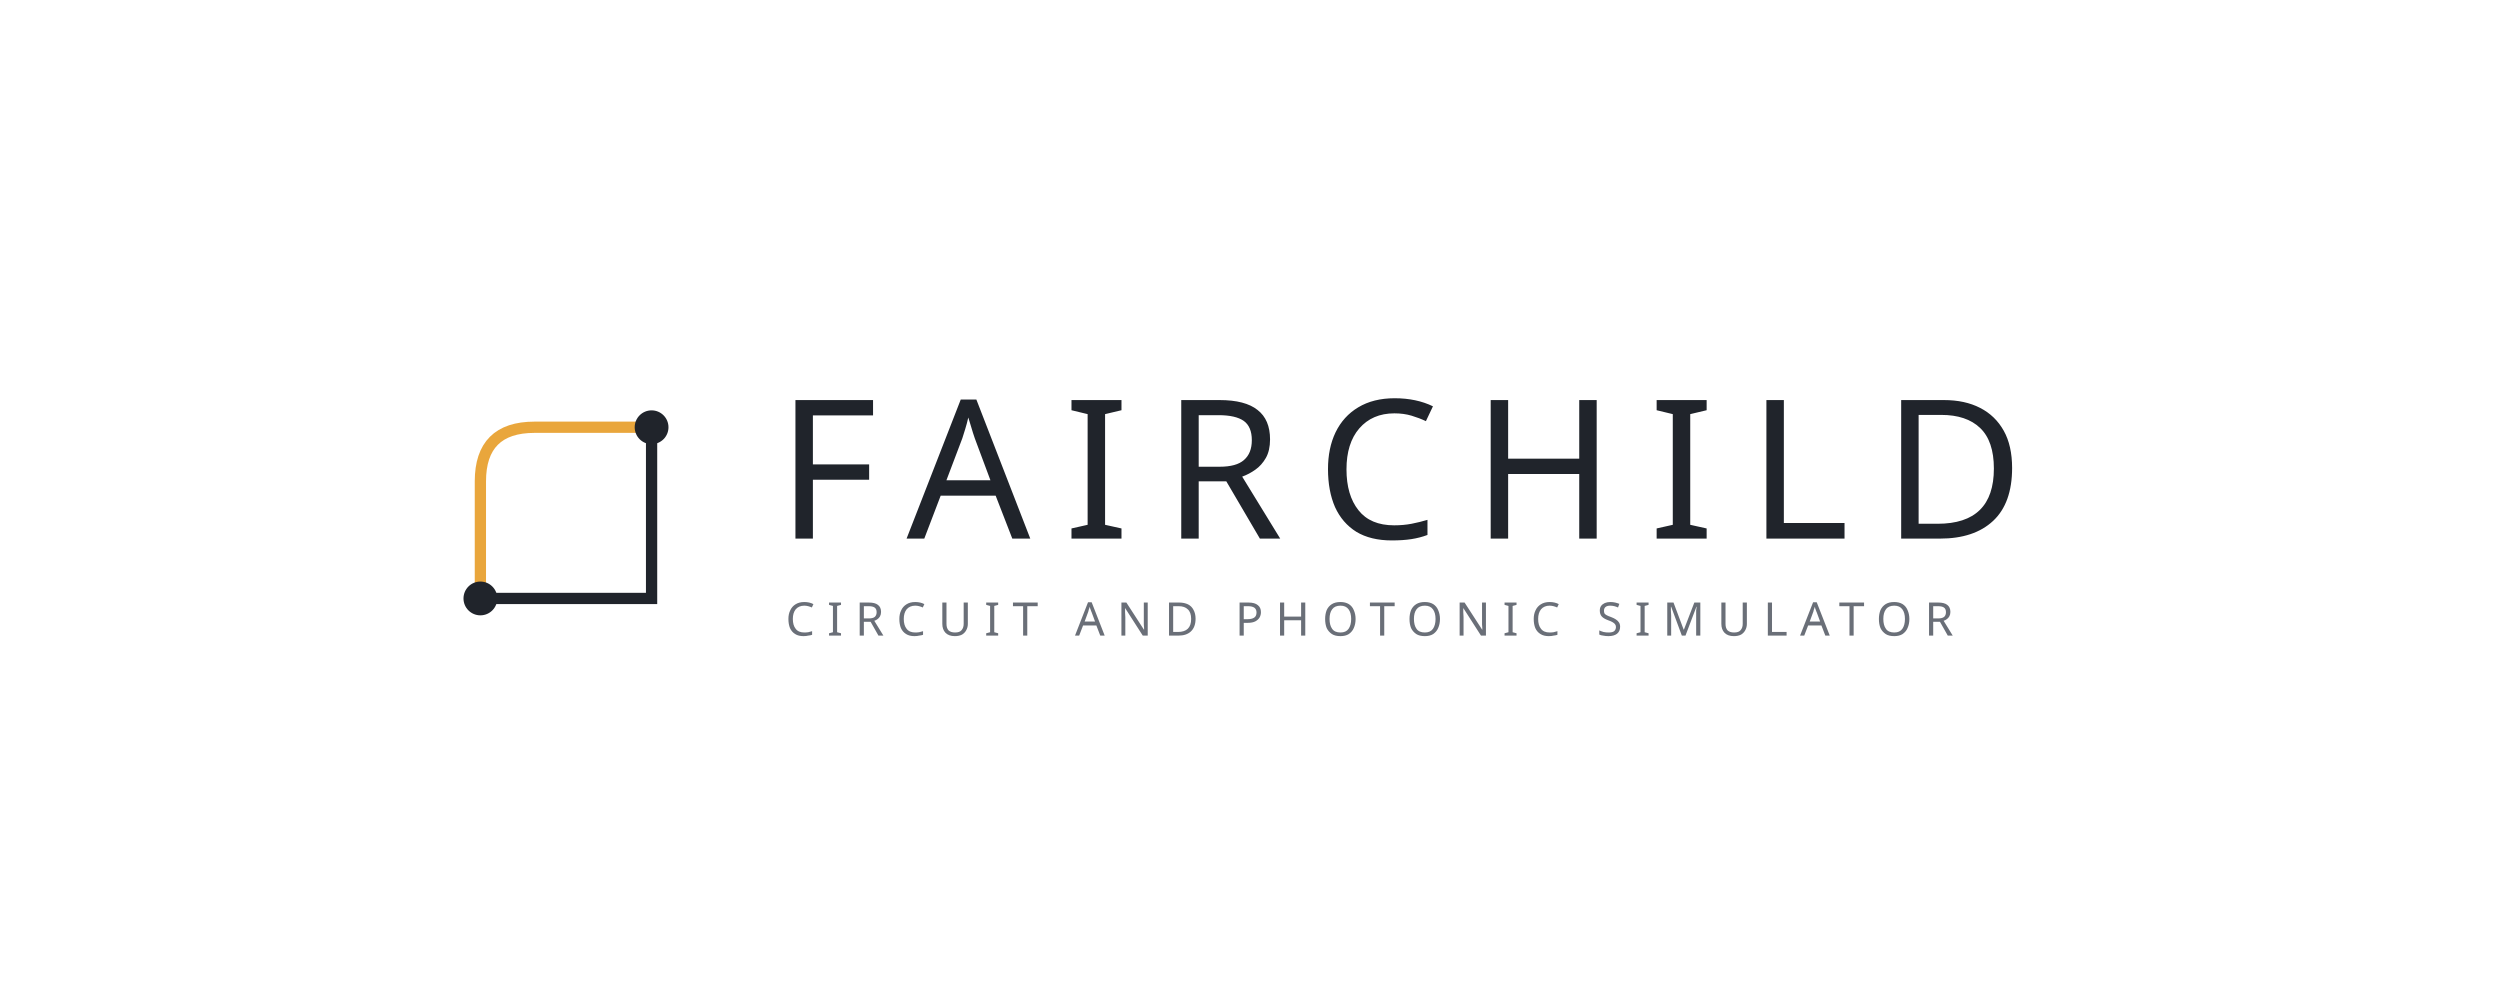
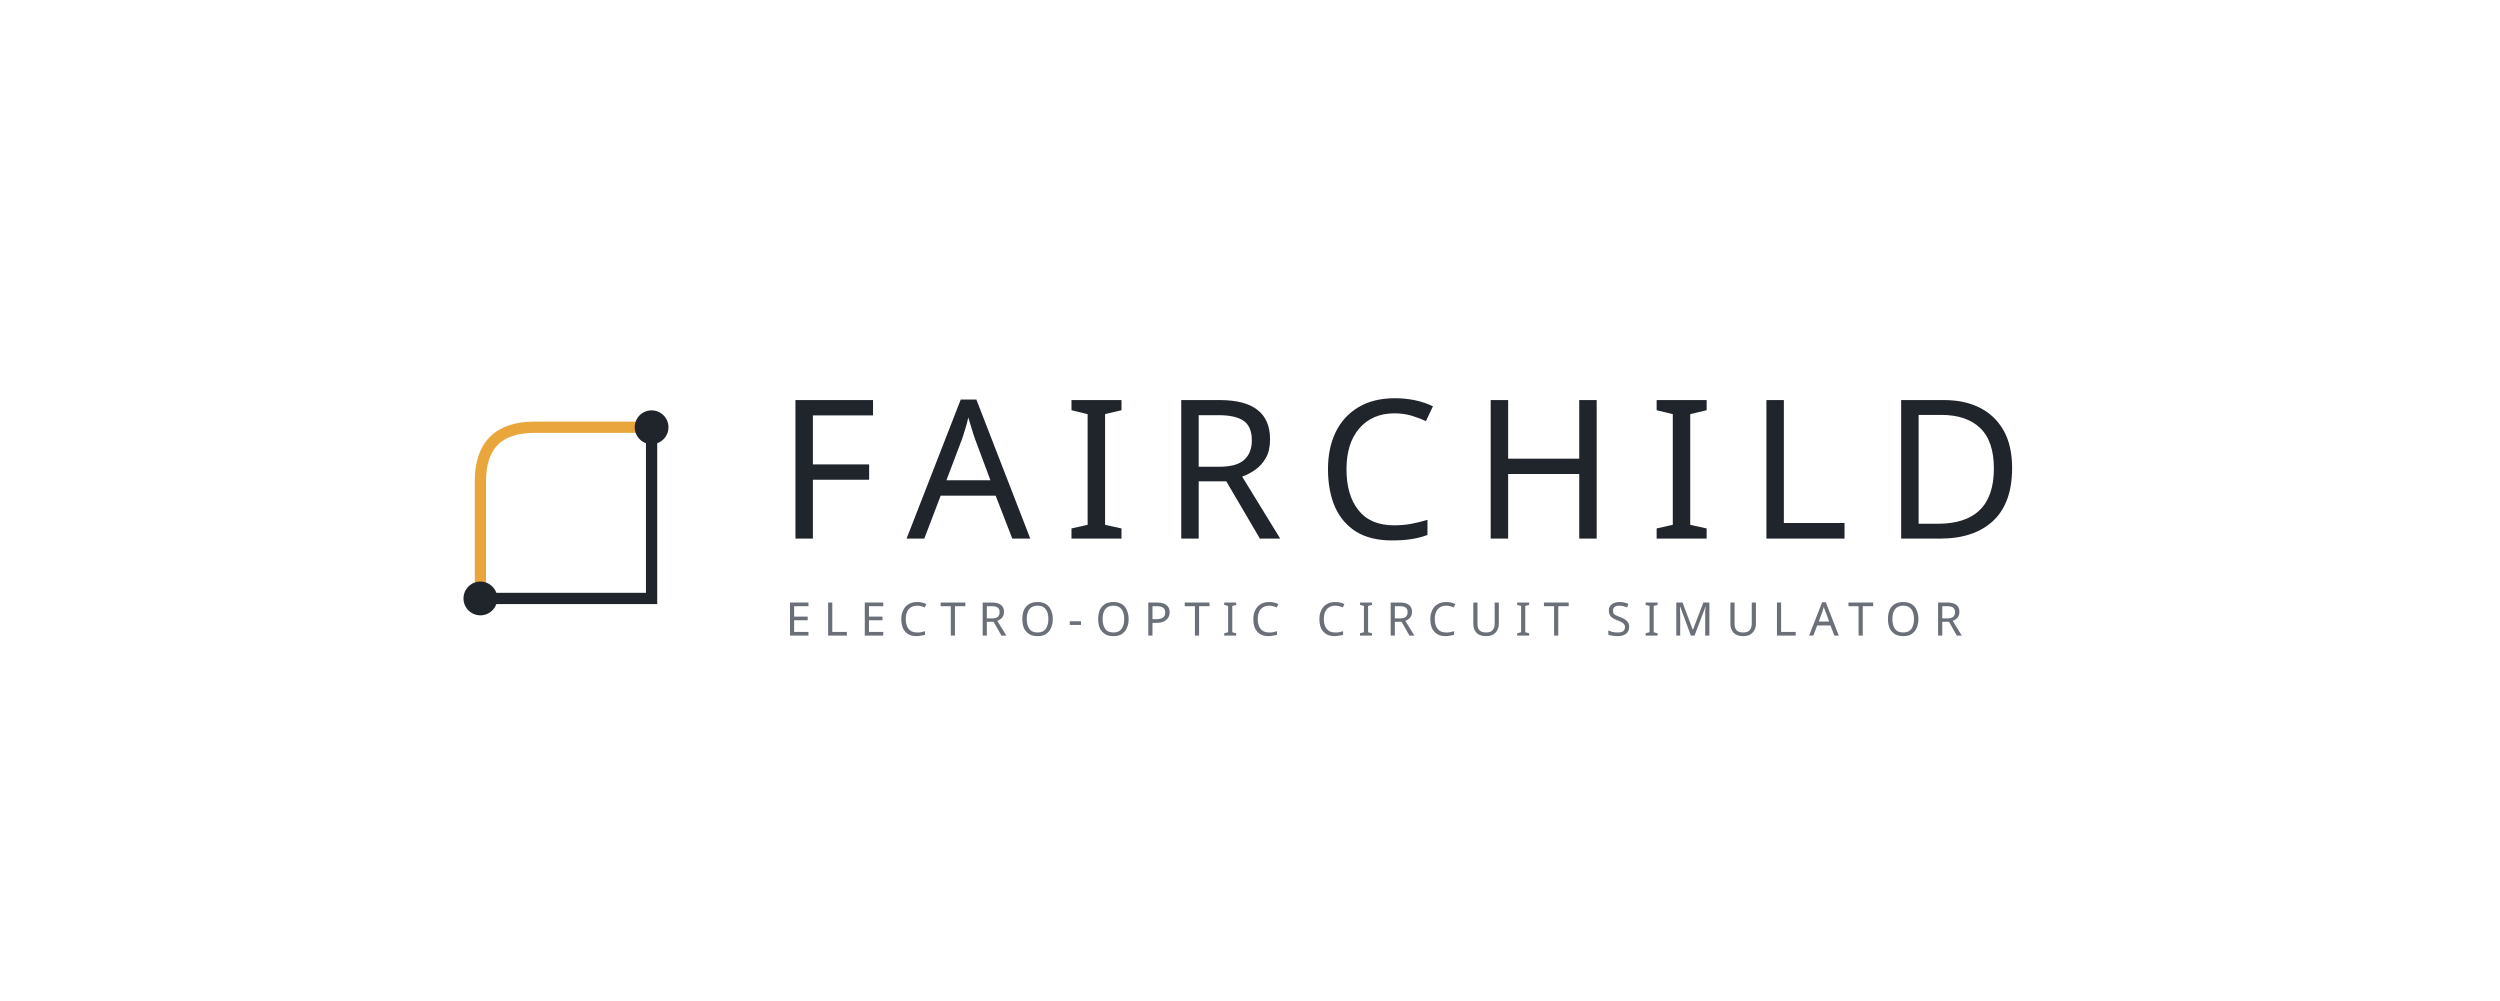
<svg xmlns="http://www.w3.org/2000/svg" width="150mm" height="60mm" viewBox="0 0 150 60" version="1.1" id="svg1">
  <defs id="defs1" />
  <g id="layer1">
    <g id="use20" fill="none" stroke-width="5" stroke-linecap="butt" transform="matrix(0.1351546,0,0,0.1351546,25.84988,22.66175)">
      <path d="M 22,98 H 98 V 22" stroke="#20242b" id="path1" />
      <path d="M 22,98 V 46 Q 22,22 46,22 h 52" stroke="#e9a63c" id="path4" />
      <circle cx="22" cy="98" r="7.5" fill="#20242b" stroke="none" id="circle5" />
      <circle cx="98" cy="22" r="7.5" fill="#20242b" stroke="none" id="circle6" />
    </g>
    <text x="46.602" y="32.317" font-size="11.642px" letter-spacing="6" font-weight="500" fill="#20242b" id="text36" style="font-style:normal;font-variant:normal;font-weight:500;font-stretch:normal;font-size:11.642px;font-family:Futura;-inkscape-font-specification:'Futura, Medium';font-variant-ligatures:normal;font-variant-caps:normal;font-variant-numeric:normal;font-variant-east-asian:normal;letter-spacing:1.984px;fill:#20242b;stroke-width:0.265">FAIRCHILD</text>
-     <text x="47.131" y="38.138" font-size="2.778px" letter-spacing="2.6" fill="#6a6f78" id="text37" style="font-style:normal;font-variant:normal;font-weight:500;font-stretch:normal;font-size:2.778px;font-family:Futura;-inkscape-font-specification:'Futura, Medium';font-variant-ligatures:normal;font-variant-caps:normal;font-variant-numeric:normal;font-variant-east-asian:normal;letter-spacing:0.743px;fill:#6a6f78;stroke-width:0.265">CIRCUIT AND PHOTONIC SIMULATOR</text>
+     <text x="47.131" y="38.138" font-size="2.778px" letter-spacing="2.6" fill="#6a6f78" id="text37" style="font-style:normal;font-variant:normal;font-weight:500;font-stretch:normal;font-size:2.778px;font-family:Futura;-inkscape-font-specification:'Futura, Medium';font-variant-ligatures:normal;font-variant-caps:normal;font-variant-numeric:normal;font-variant-east-asian:normal;letter-spacing:0.743px;fill:#6a6f78;stroke-width:0.265">ELECTRO-OPTIC CIRCUIT SIMULATOR</text>
  </g>
</svg>
